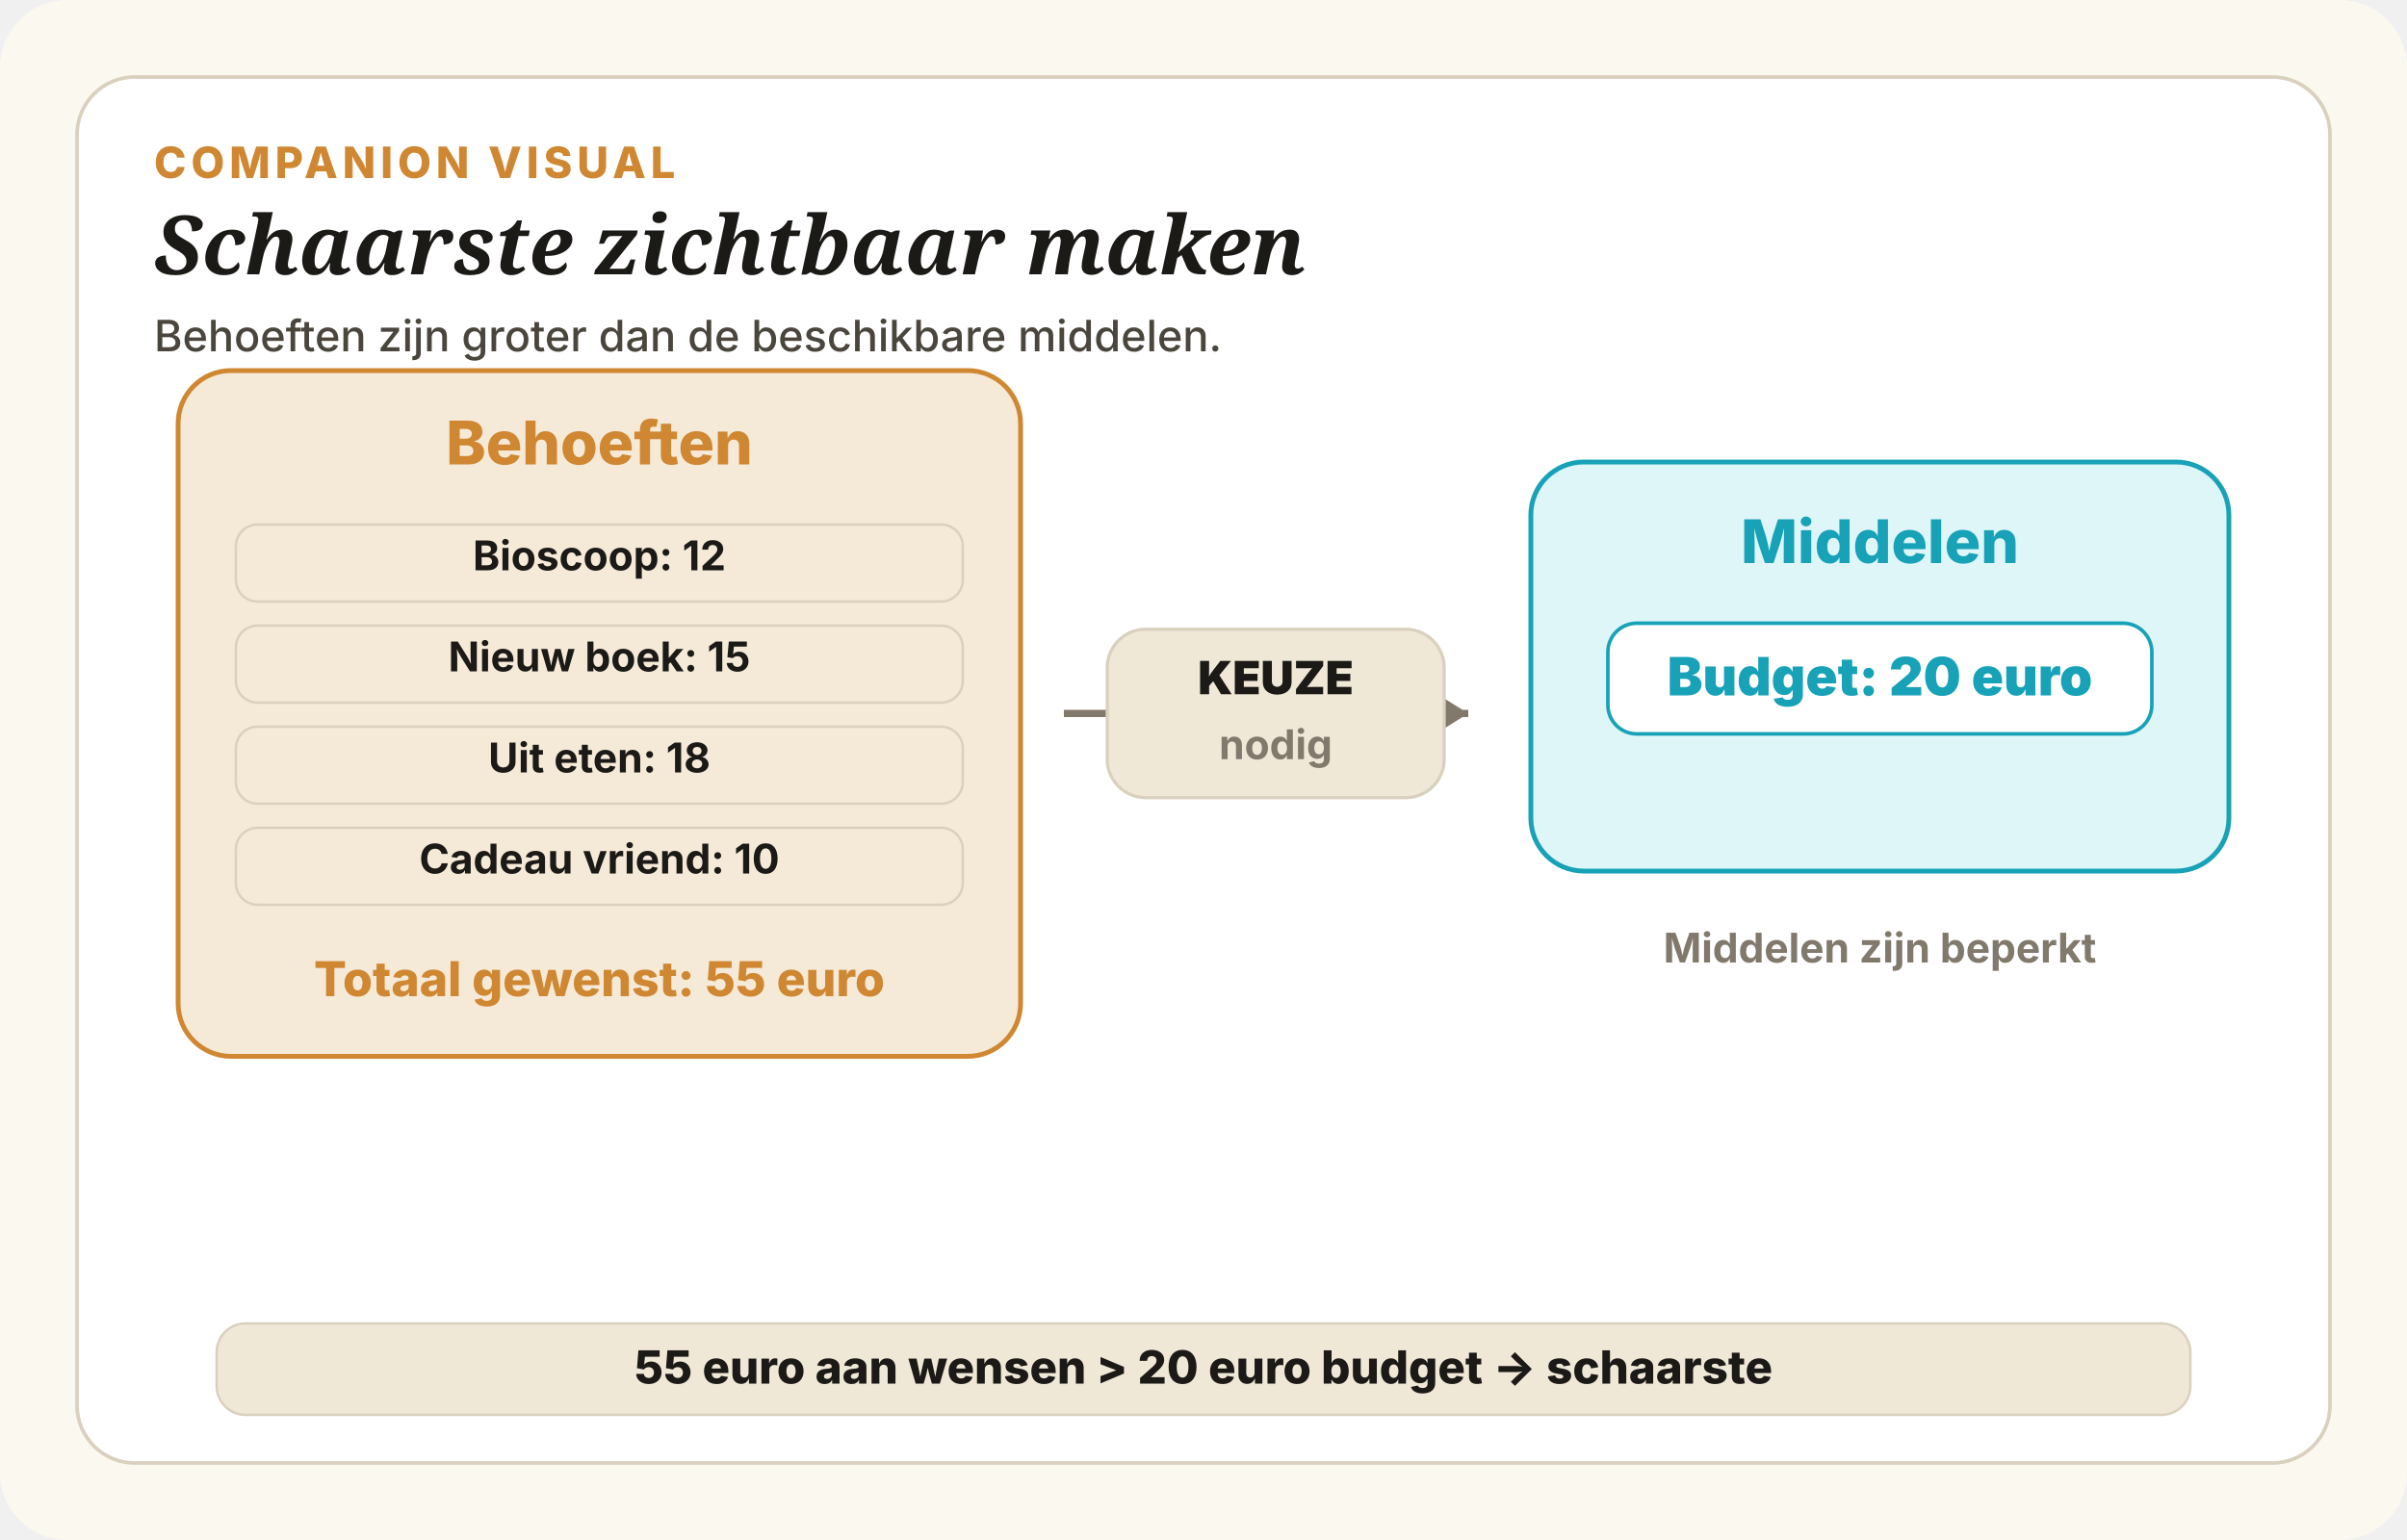
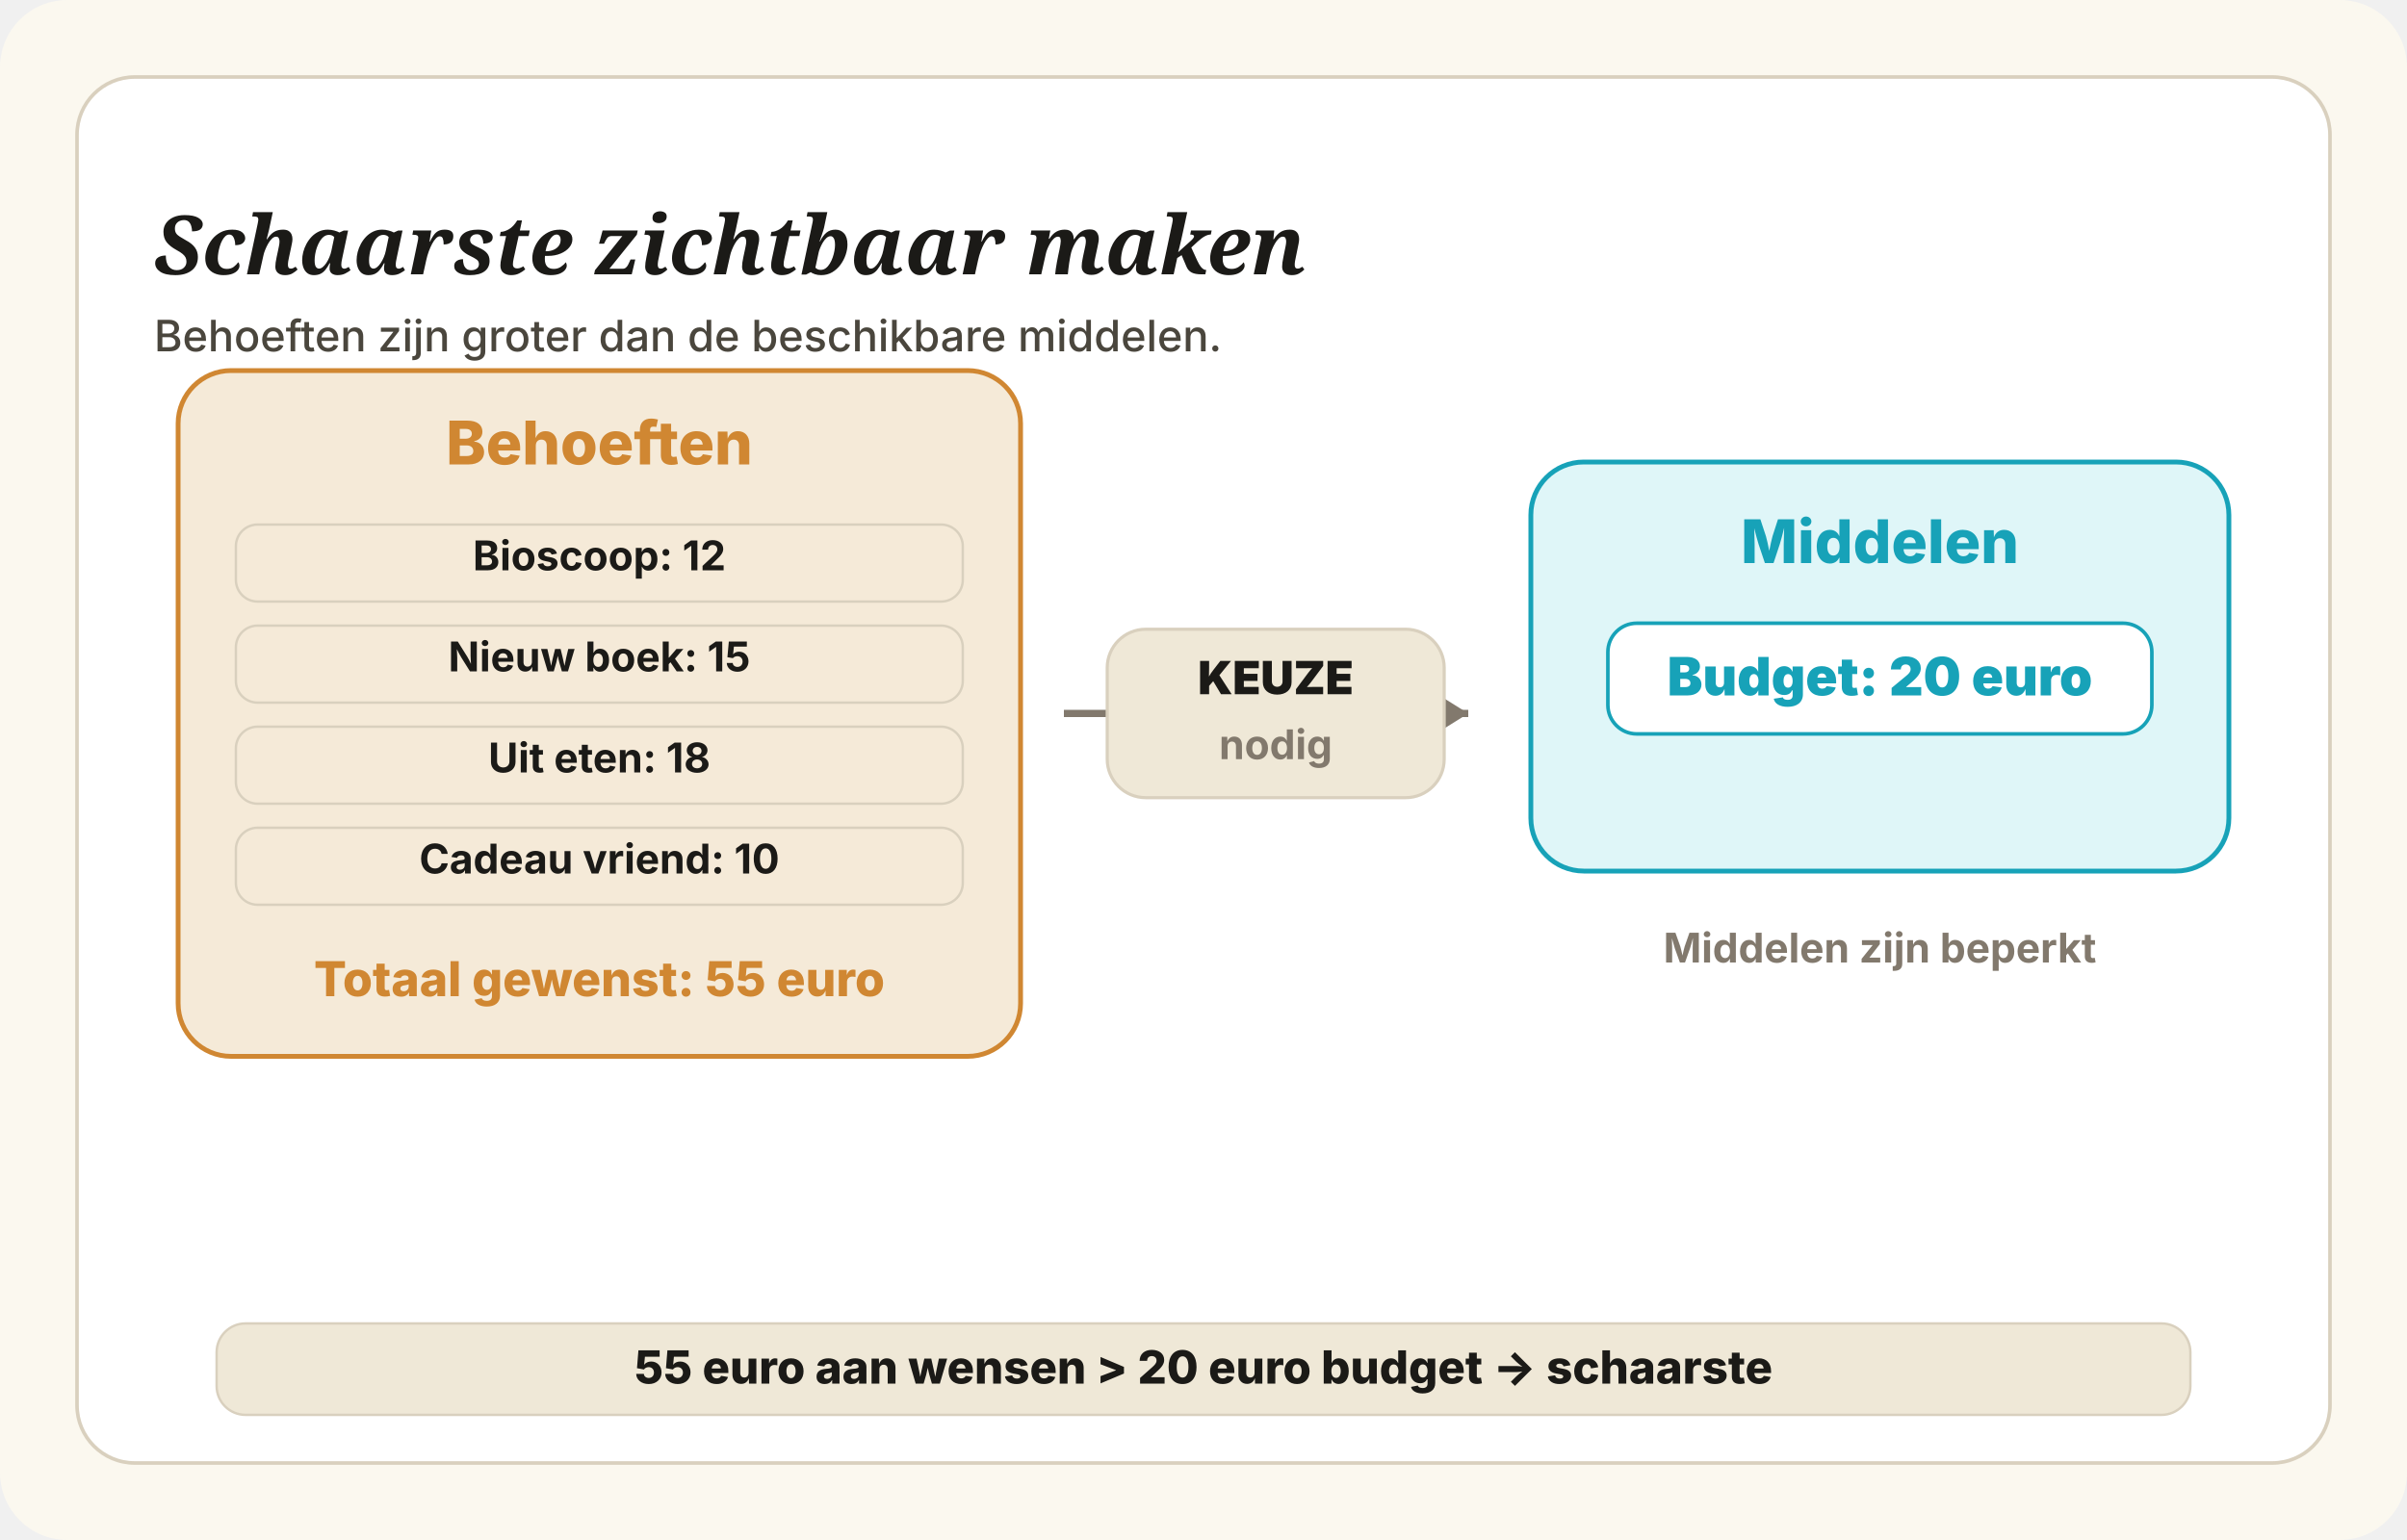
<svg xmlns="http://www.w3.org/2000/svg" viewBox="0 0 1000 640">
  <rect width="1000" height="640" rx="28" fill="#fbf8ef" />
  <rect x="32" y="32" width="936" height="576" rx="24" fill="#ffffff" stroke="#d9d0be" stroke-width="1.5" />
-   <text x="64" y="74" text-anchor="start" font-family="Inter, Arial, sans-serif" font-size="18" font-weight="800" letter-spacing="2" font-style="" fill="#d08732">COMPANION VISUAL</text>
  <text x="64" y="114" text-anchor="start" font-family="Fraunces, Georgia, serif" font-size="34" font-weight="700" letter-spacing="0" font-style="italic" fill="#1b1a17">Schaarste zichtbaar maken</text>
  <text x="64" y="146" text-anchor="start" font-family="Inter, Arial, sans-serif" font-size="18" font-weight="500" letter-spacing="0" font-style="" fill="#4a463d">Behoeften zijn groter dan de beschikbare middelen.</text>
  <rect x="74" y="154" width="350" height="285" rx="22" fill="#f5ead8" stroke="#d08732" stroke-width="2" />
  <text x="249" y="193" text-anchor="middle" font-family="Inter, Arial, sans-serif" font-size="25" font-weight="800" letter-spacing="0" font-style="" fill="#d08732">Behoeften</text>
  <rect x="98" y="218" width="302" height="32" rx="9" fill="#f5ead8" stroke="#d9d0be" stroke-width="1" />
  <text x="249" y="237" text-anchor="middle" font-family="Inter, Arial, sans-serif" font-size="17" font-weight="700" letter-spacing="0" font-style="" fill="#1b1a17">Bioscoop: 12</text>
  <rect x="98" y="260" width="302" height="32" rx="9" fill="#f5ead8" stroke="#d9d0be" stroke-width="1" />
  <text x="249" y="279" text-anchor="middle" font-family="Inter, Arial, sans-serif" font-size="17" font-weight="700" letter-spacing="0" font-style="" fill="#1b1a17">Nieuw boek: 15</text>
  <rect x="98" y="302" width="302" height="32" rx="9" fill="#f5ead8" stroke="#d9d0be" stroke-width="1" />
  <text x="249" y="321" text-anchor="middle" font-family="Inter, Arial, sans-serif" font-size="17" font-weight="700" letter-spacing="0" font-style="" fill="#1b1a17">Uit eten: 18</text>
  <rect x="98" y="344" width="302" height="32" rx="9" fill="#f5ead8" stroke="#d9d0be" stroke-width="1" />
  <text x="249" y="363" text-anchor="middle" font-family="Inter, Arial, sans-serif" font-size="17" font-weight="700" letter-spacing="0" font-style="" fill="#1b1a17">Cadeau vriend: 10</text>
  <text x="249" y="414" text-anchor="middle" font-family="Inter, Arial, sans-serif" font-size="20" font-weight="800" letter-spacing="0" font-style="" fill="#d08732">Totaal gewenst: 55 euro</text>
  <line x1="442" y1="296.5" x2="610" y2="296.5" stroke="#82796d" stroke-width="3" />
  <polygon points="610,296.5 594,286.5 594,306.5" fill="#82796d" />
  <rect x="460" y="261.5" width="140" height="70" rx="16" fill="#efe8d7" stroke="#d9d0be" stroke-width="1.3" />
  <text x="530" y="288.5" text-anchor="middle" font-family="Inter, Arial, sans-serif" font-size="19" font-weight="900" letter-spacing="0" font-style="" fill="#1b1a17">KEUZE</text>
  <text x="530" y="315.5" text-anchor="middle" font-family="Inter, Arial, sans-serif" font-size="17" font-weight="700" letter-spacing="0" font-style="" fill="#82796d">nodig</text>
  <rect x="636" y="192" width="290" height="170" rx="22" fill="#dff6f8" stroke="#17A2B8" stroke-width="2" />
  <text x="781" y="234" text-anchor="middle" font-family="Inter, Arial, sans-serif" font-size="25" font-weight="800" letter-spacing="0" font-style="" fill="#17A2B8">Middelen</text>
  <rect x="668" y="259" width="226" height="46" rx="12" fill="#ffffff" stroke="#17A2B8" stroke-width="1.5" />
  <text x="781" y="289" text-anchor="middle" font-family="Inter, Arial, sans-serif" font-size="22" font-weight="900" letter-spacing="0" font-style="" fill="#17A2B8">Budget: 20 euro</text>
  <text x="781" y="400" text-anchor="middle" font-family="Inter, Arial, sans-serif" font-size="17" font-weight="700" letter-spacing="0" font-style="" fill="#82796d">Middelen zijn beperkt</text>
  <rect x="90" y="550" width="820" height="38" rx="12" fill="#efe8d7" stroke="#d9d0be" stroke-width="1" />
  <text x="500" y="575" text-anchor="middle" font-family="Inter, Arial, sans-serif" font-size="19" font-weight="800" letter-spacing="0" font-style="" fill="#1b1a17">55 euro aan wensen &gt; 20 euro budget -&gt; schaarste</text>
</svg>
